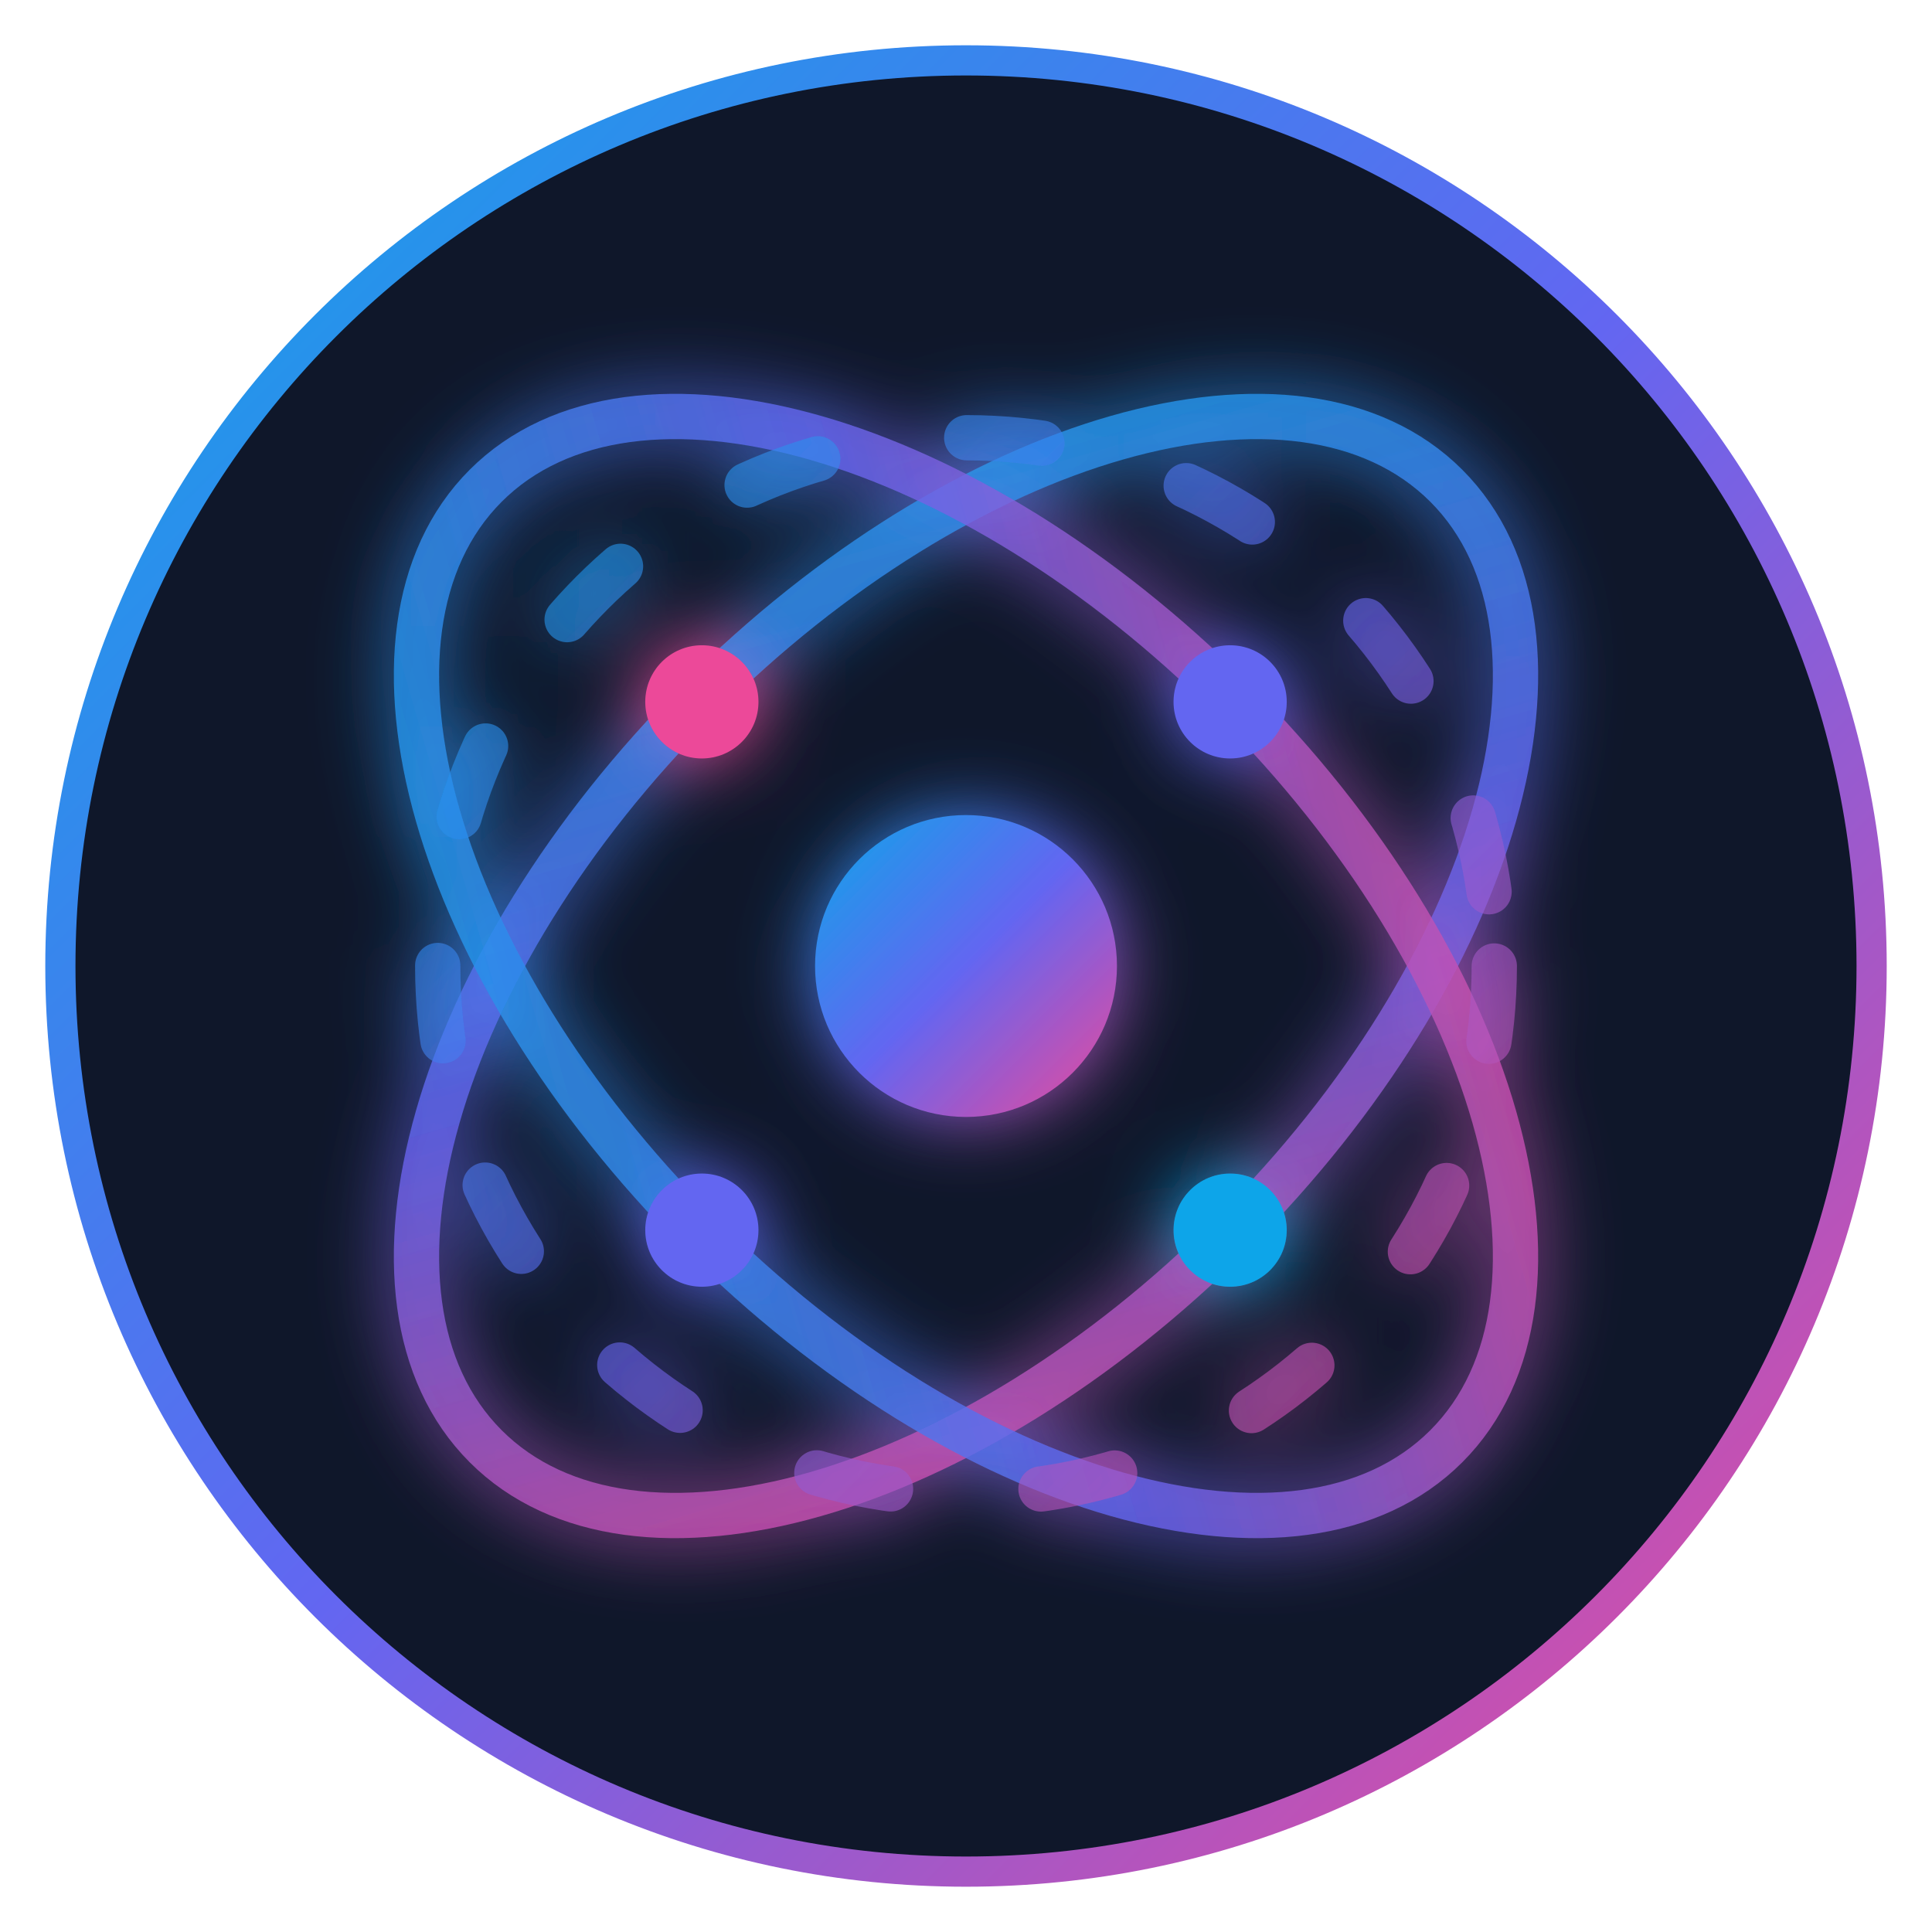
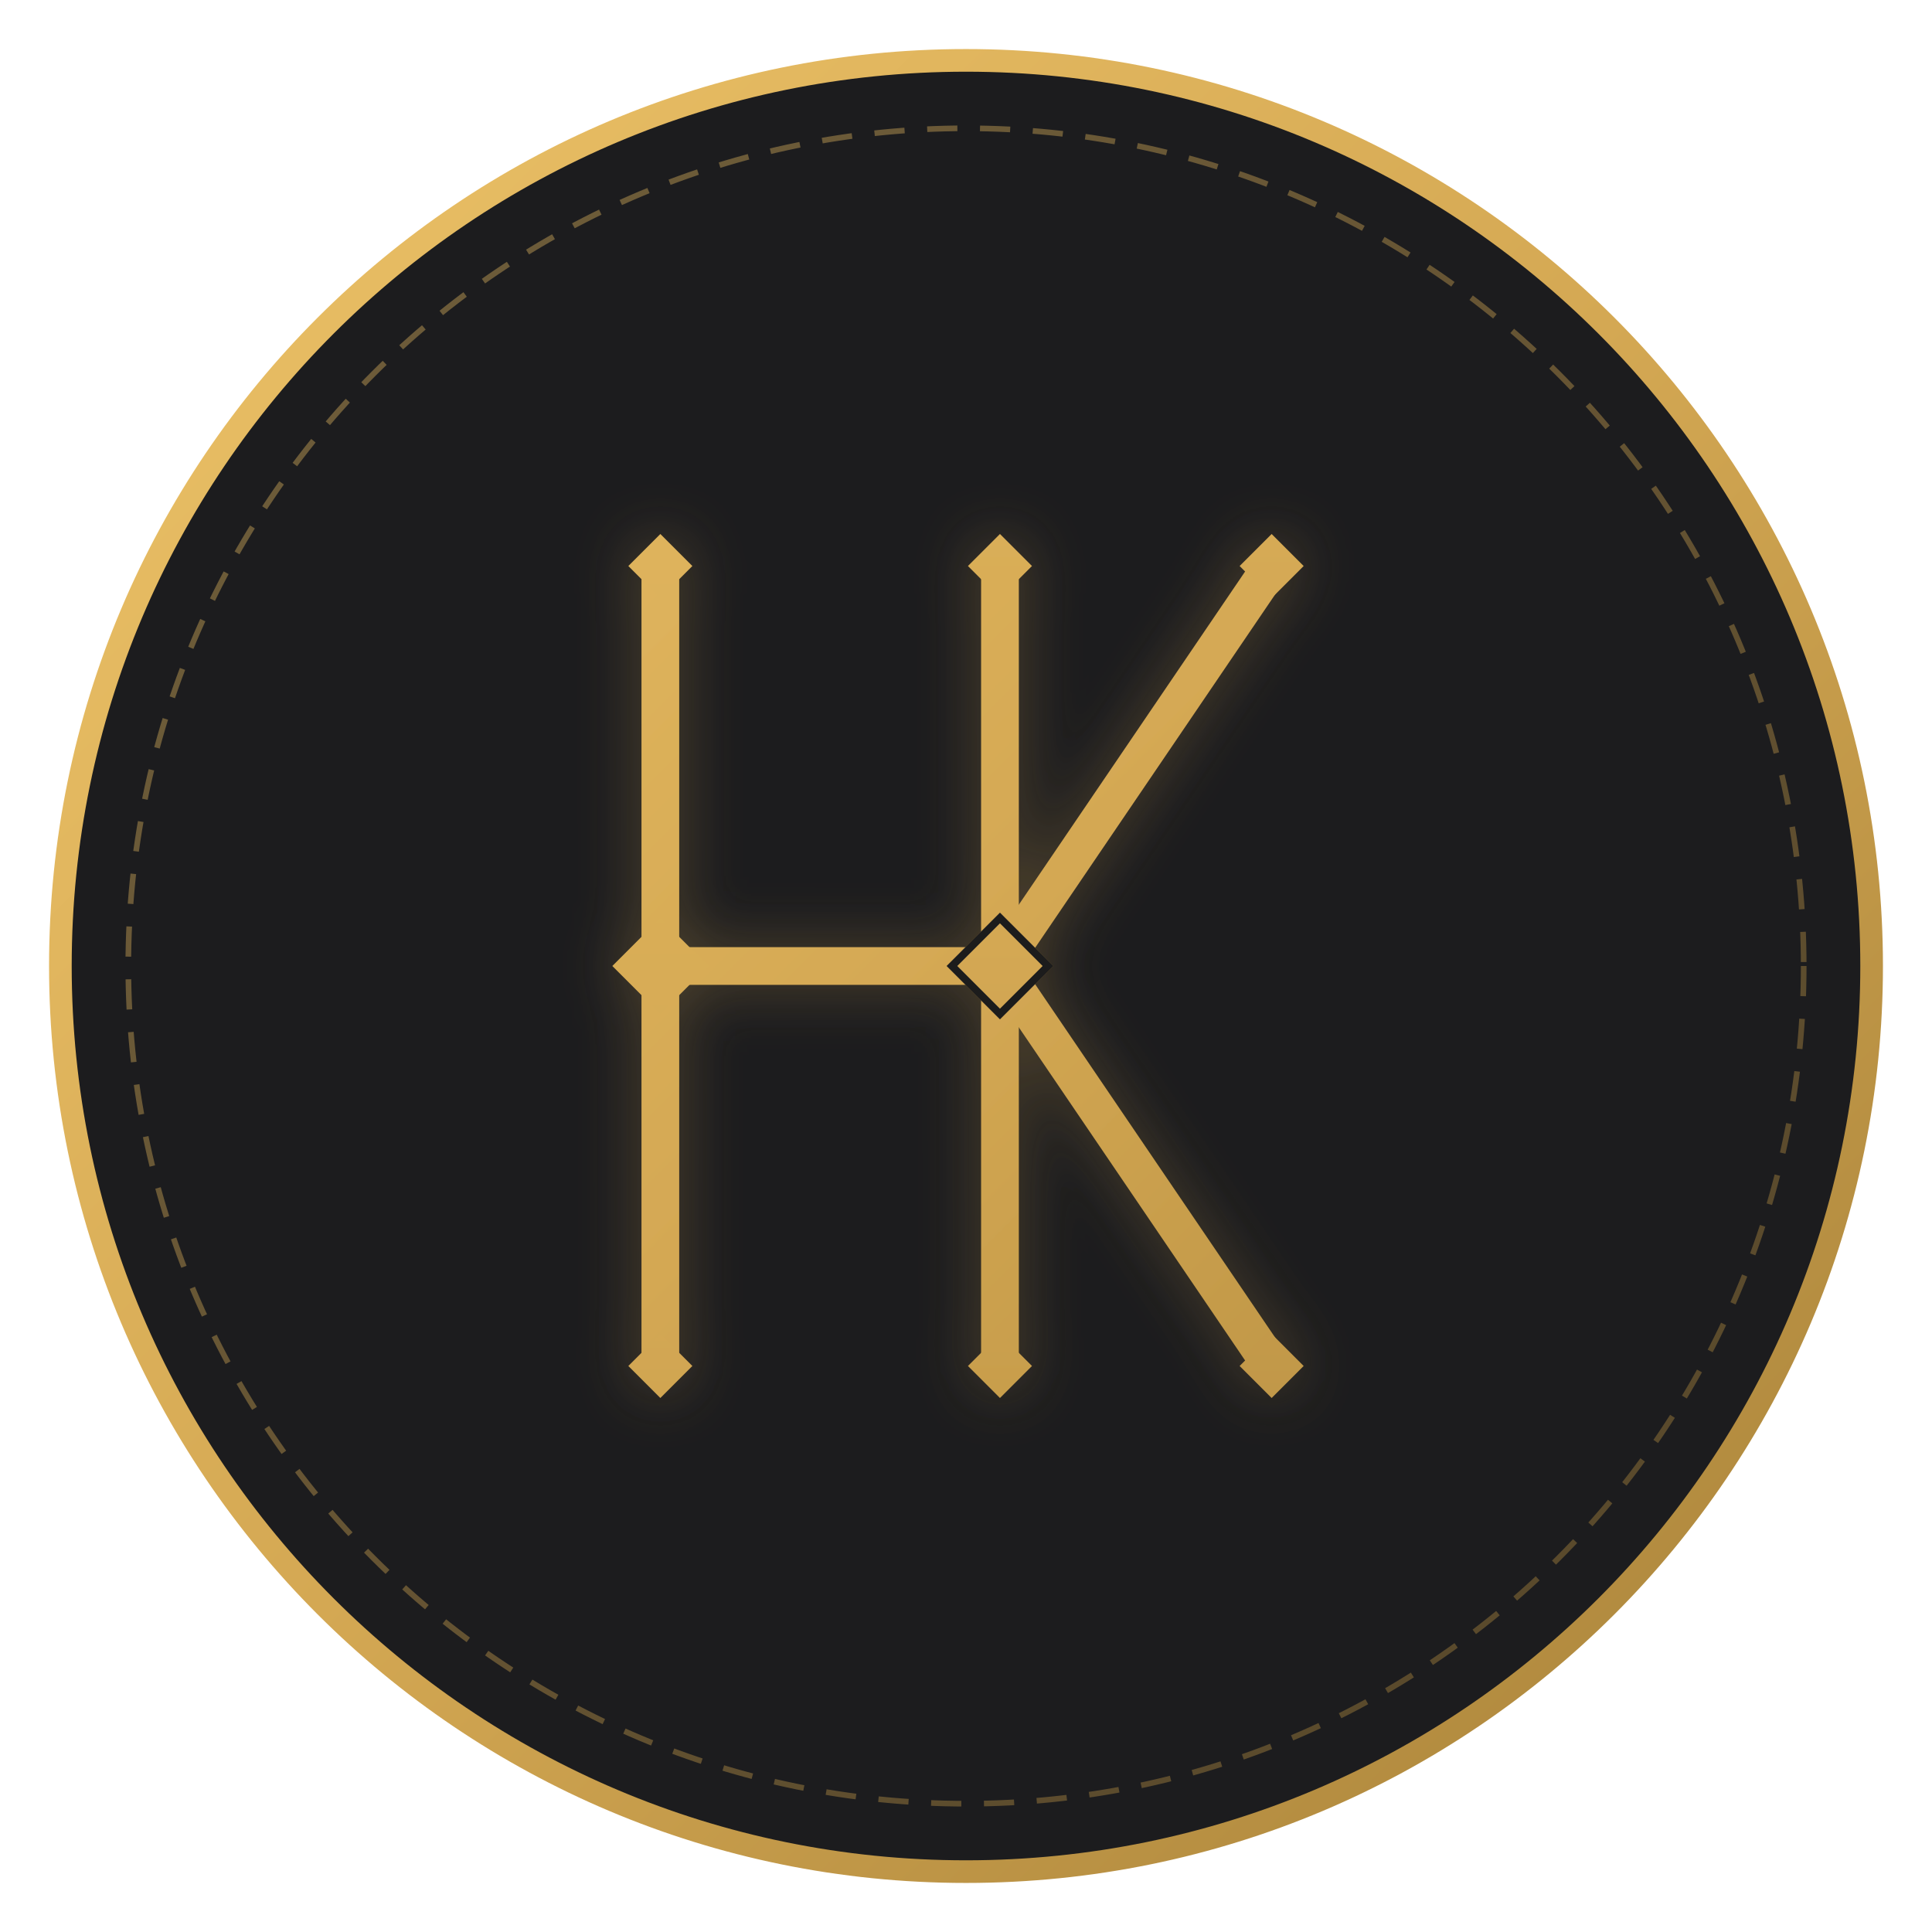
<svg xmlns="http://www.w3.org/2000/svg" viewBox="0 0 512 512">
  <defs>
-     <linearGradient id="grad1" x1="0%" y1="0%" x2="100%" y2="100%">
-       <stop offset="0%" style="stop-color:#0ea5e9;stop-opacity:1" />
-       <stop offset="50%" style="stop-color:#6366f1;stop-opacity:1" />
-       <stop offset="100%" style="stop-color:#ec4899;stop-opacity:1" />
+     <linearGradient id="goldGrad" x1="0" y1="0" x2="512" y2="512" gradientUnits="userSpaceOnUse">
+       <stop offset="0%" stop-color="#EFC56A" />
+       <stop offset="50%" stop-color="#D4A853" />
+       <stop offset="100%" stop-color="#A37E36" />
    </linearGradient>
-     <filter id="glow" x="-50%" y="-50%" width="200%" height="200%">
-       <feGaussianBlur stdDeviation="10" result="coloredBlur" />
+     <filter id="goldGlow" x="-20%" y="-20%" width="140%" height="140%">
+       <feGaussianBlur stdDeviation="8" result="blur" />
+       <feComponentTransfer in="blur" result="glow">
+         <feFuncA type="linear" slope="0.3" />
+       </feComponentTransfer>
      <feMerge>
-         <feMergeNode in="coloredBlur" />
+         <feMergeNode in="glow" />
        <feMergeNode in="SourceGraphic" />
      </feMerge>
    </filter>
  </defs>
-   <circle cx="256" cy="256" r="240" fill="#0f172a" stroke="url(#grad1)" stroke-width="8" />
-   <g transform="translate(256, 256)" filter="url(#glow)">
-     <circle cx="0" cy="0" r="40" fill="url(#grad1)" />
-     <g stroke="url(#grad1)" stroke-width="12" stroke-linecap="round" fill="none">
-       <ellipse cx="0" cy="0" rx="100" ry="180" transform="rotate(45)" opacity="0.8" />
-       <ellipse cx="0" cy="0" rx="100" ry="180" transform="rotate(-45)" opacity="0.8" />
-       <circle cx="0" cy="0" r="140" opacity="0.6" stroke-dasharray="20 40" />
+   <circle cx="256" cy="256" r="240" fill="#1C1C1E" stroke="url(#goldGrad)" stroke-width="6" />
+   <circle cx="256" cy="256" r="222" fill="none" stroke="url(#goldGrad)" stroke-width="1.5" opacity="0.4" stroke-dasharray="8 6" />
+   <g filter="url(#goldGlow)">
+     <g stroke="url(#goldGrad)" stroke-width="10" stroke-linecap="round" stroke-linejoin="round">
+       <line x1="175" y1="150" x2="175" y2="362" />
+       <line x1="265" y1="150" x2="265" y2="362" />
+       <line x1="175" y1="256" x2="265" y2="256" />
+       <line x1="265" y1="256" x2="337" y2="150" />
+       <line x1="265" y1="256" x2="337" y2="362" />
    </g>
-     <circle cx="70" cy="70" r="15" fill="#0ea5e9" />
-     <circle cx="-70" cy="-70" r="15" fill="#ec4899" />
-     <circle cx="70" cy="-70" r="15" fill="#6366f1" />
-     <circle cx="-70" cy="70" r="15" fill="#6366f1" />
+     <rect x="169" y="144" width="12" height="12" transform="rotate(45, 175, 150)" fill="url(#goldGrad)" />
+     <rect x="169" y="356" width="12" height="12" transform="rotate(45, 175, 362)" fill="url(#goldGrad)" />
+     <rect x="259" y="144" width="12" height="12" transform="rotate(45, 265, 150)" fill="url(#goldGrad)" />
+     <rect x="259" y="356" width="12" height="12" transform="rotate(45, 265, 362)" fill="url(#goldGrad)" />
+     <rect x="331" y="144" width="12" height="12" transform="rotate(45, 337, 150)" fill="url(#goldGrad)" />
+     <rect x="331" y="356" width="12" height="12" transform="rotate(45, 337, 362)" fill="url(#goldGrad)" />
+     <rect x="166" y="247" width="18" height="18" transform="rotate(45, 175, 256)" fill="url(#goldGrad)" />
+     <rect x="256" y="247" width="18" height="18" transform="rotate(45, 265, 256)" fill="url(#goldGrad)" stroke="#1C1C1E" stroke-width="2" />
  </g>
</svg>
